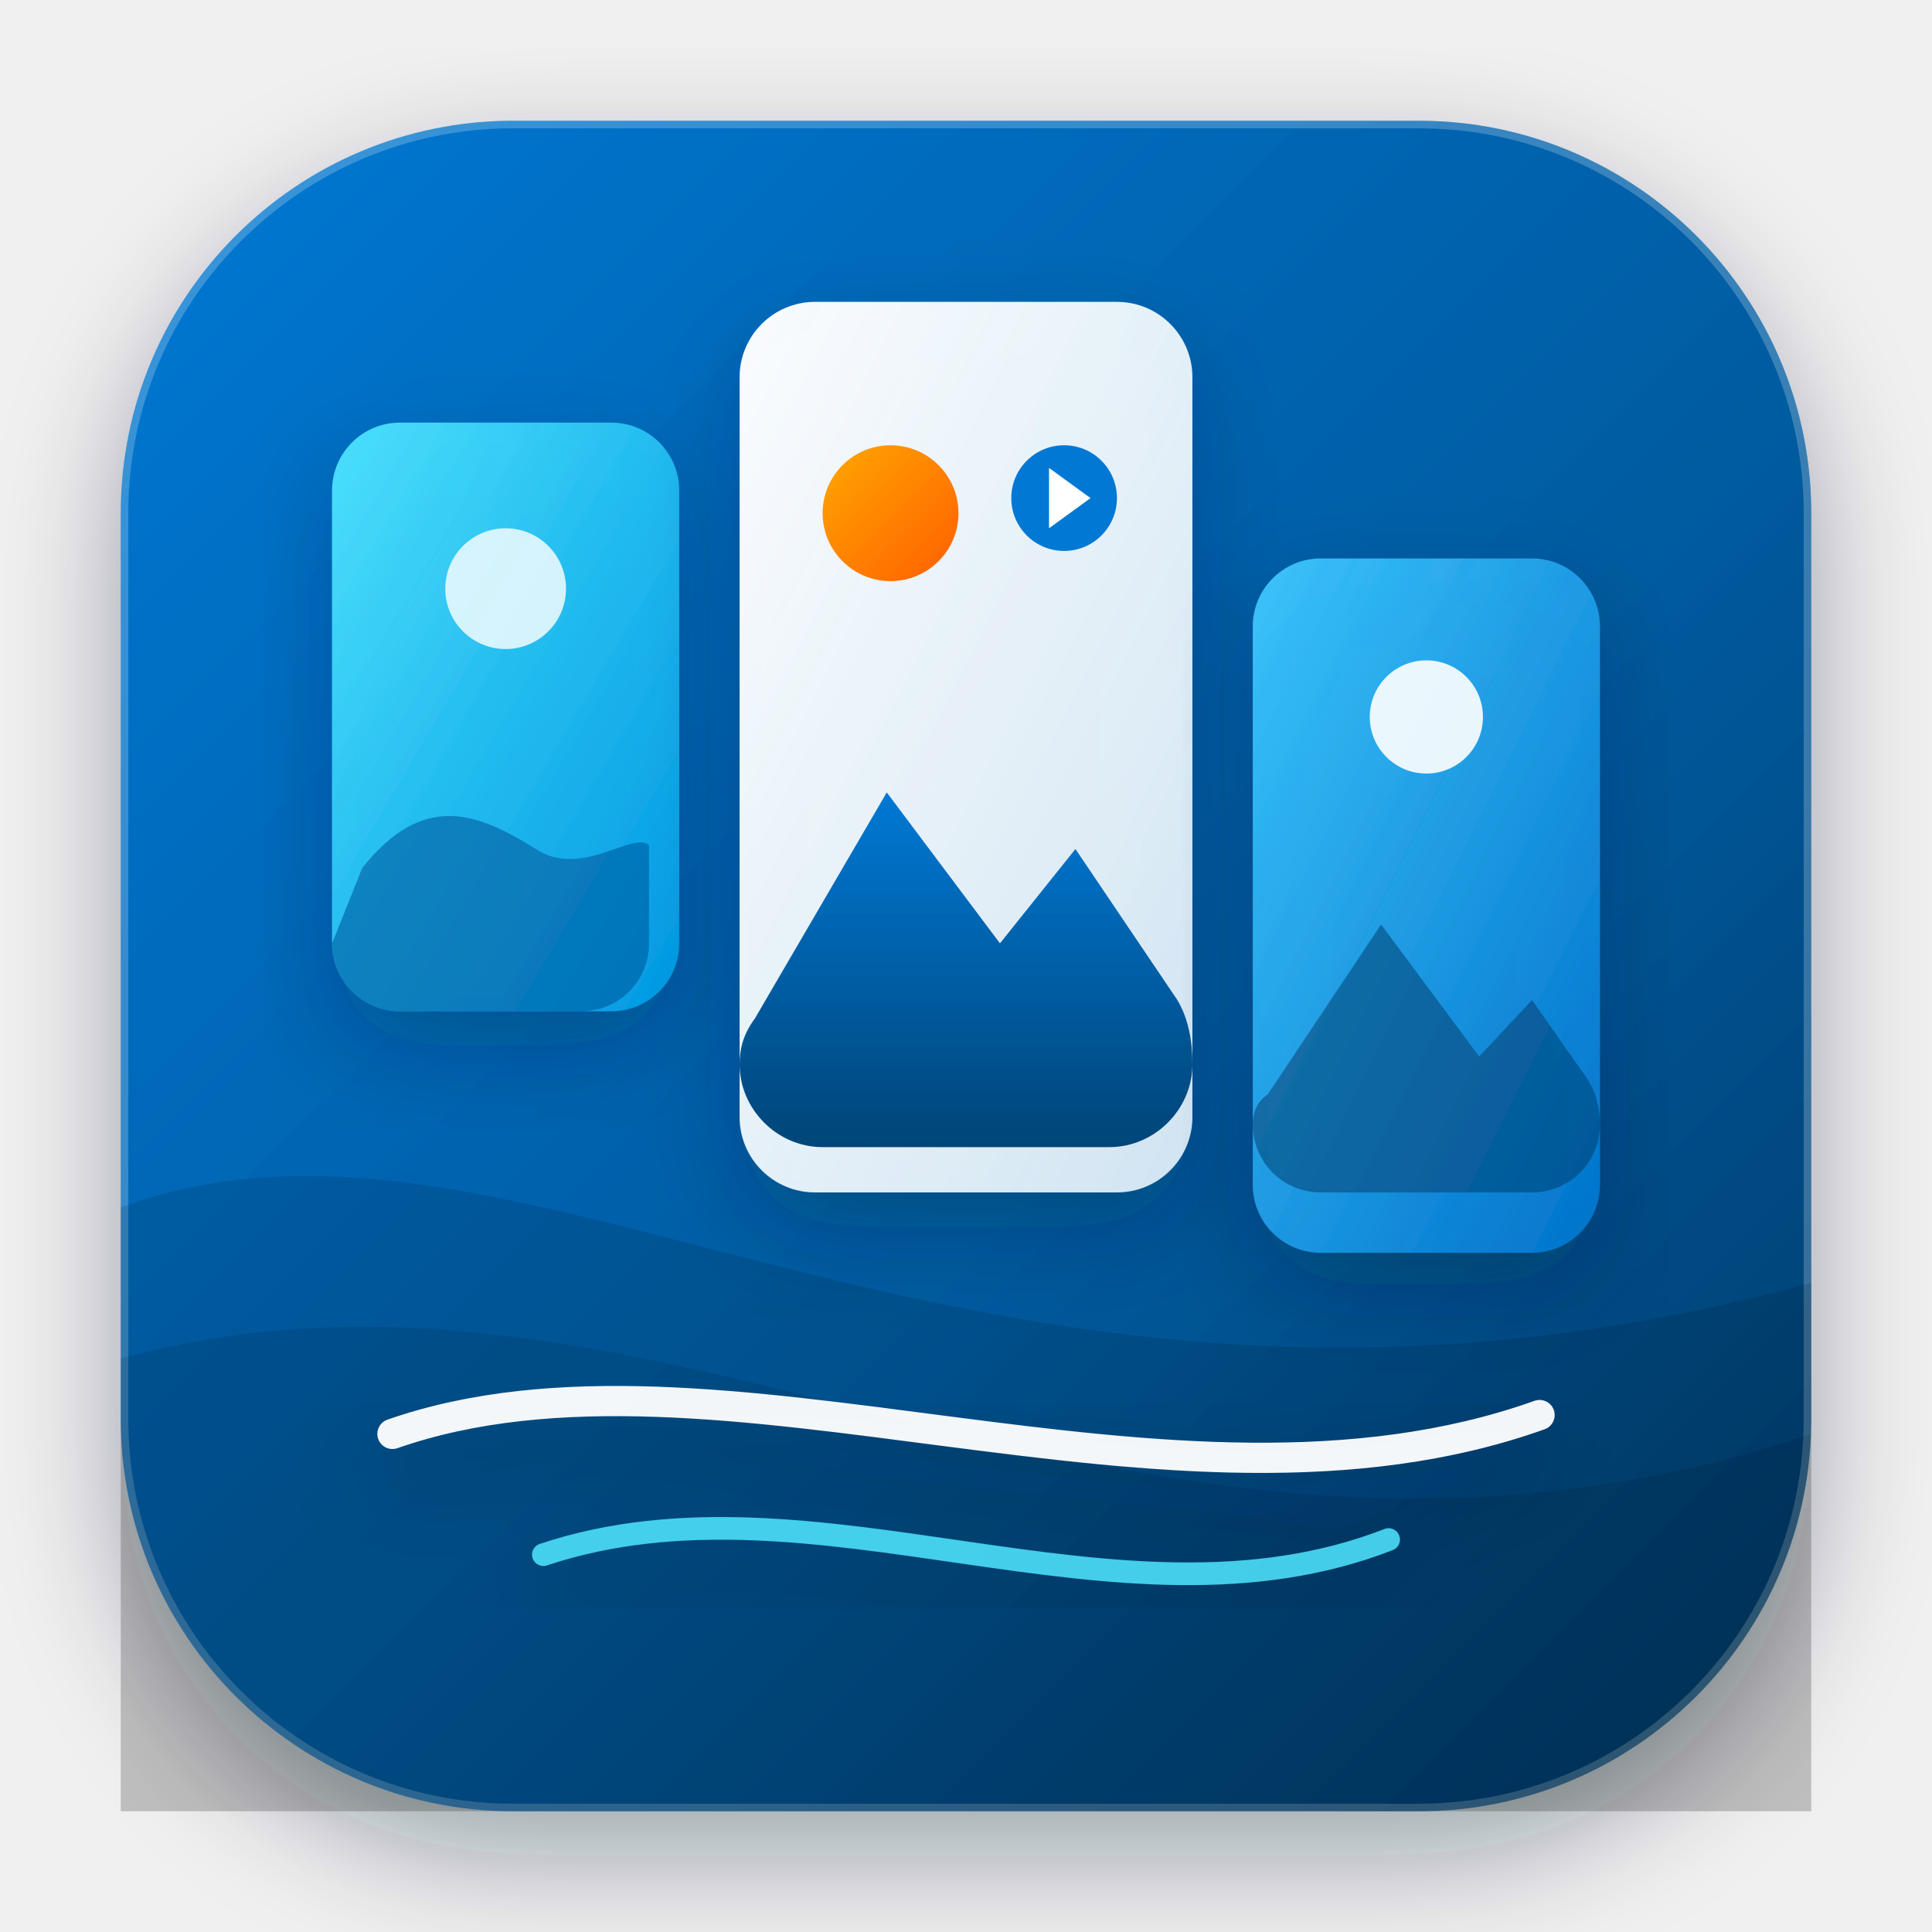
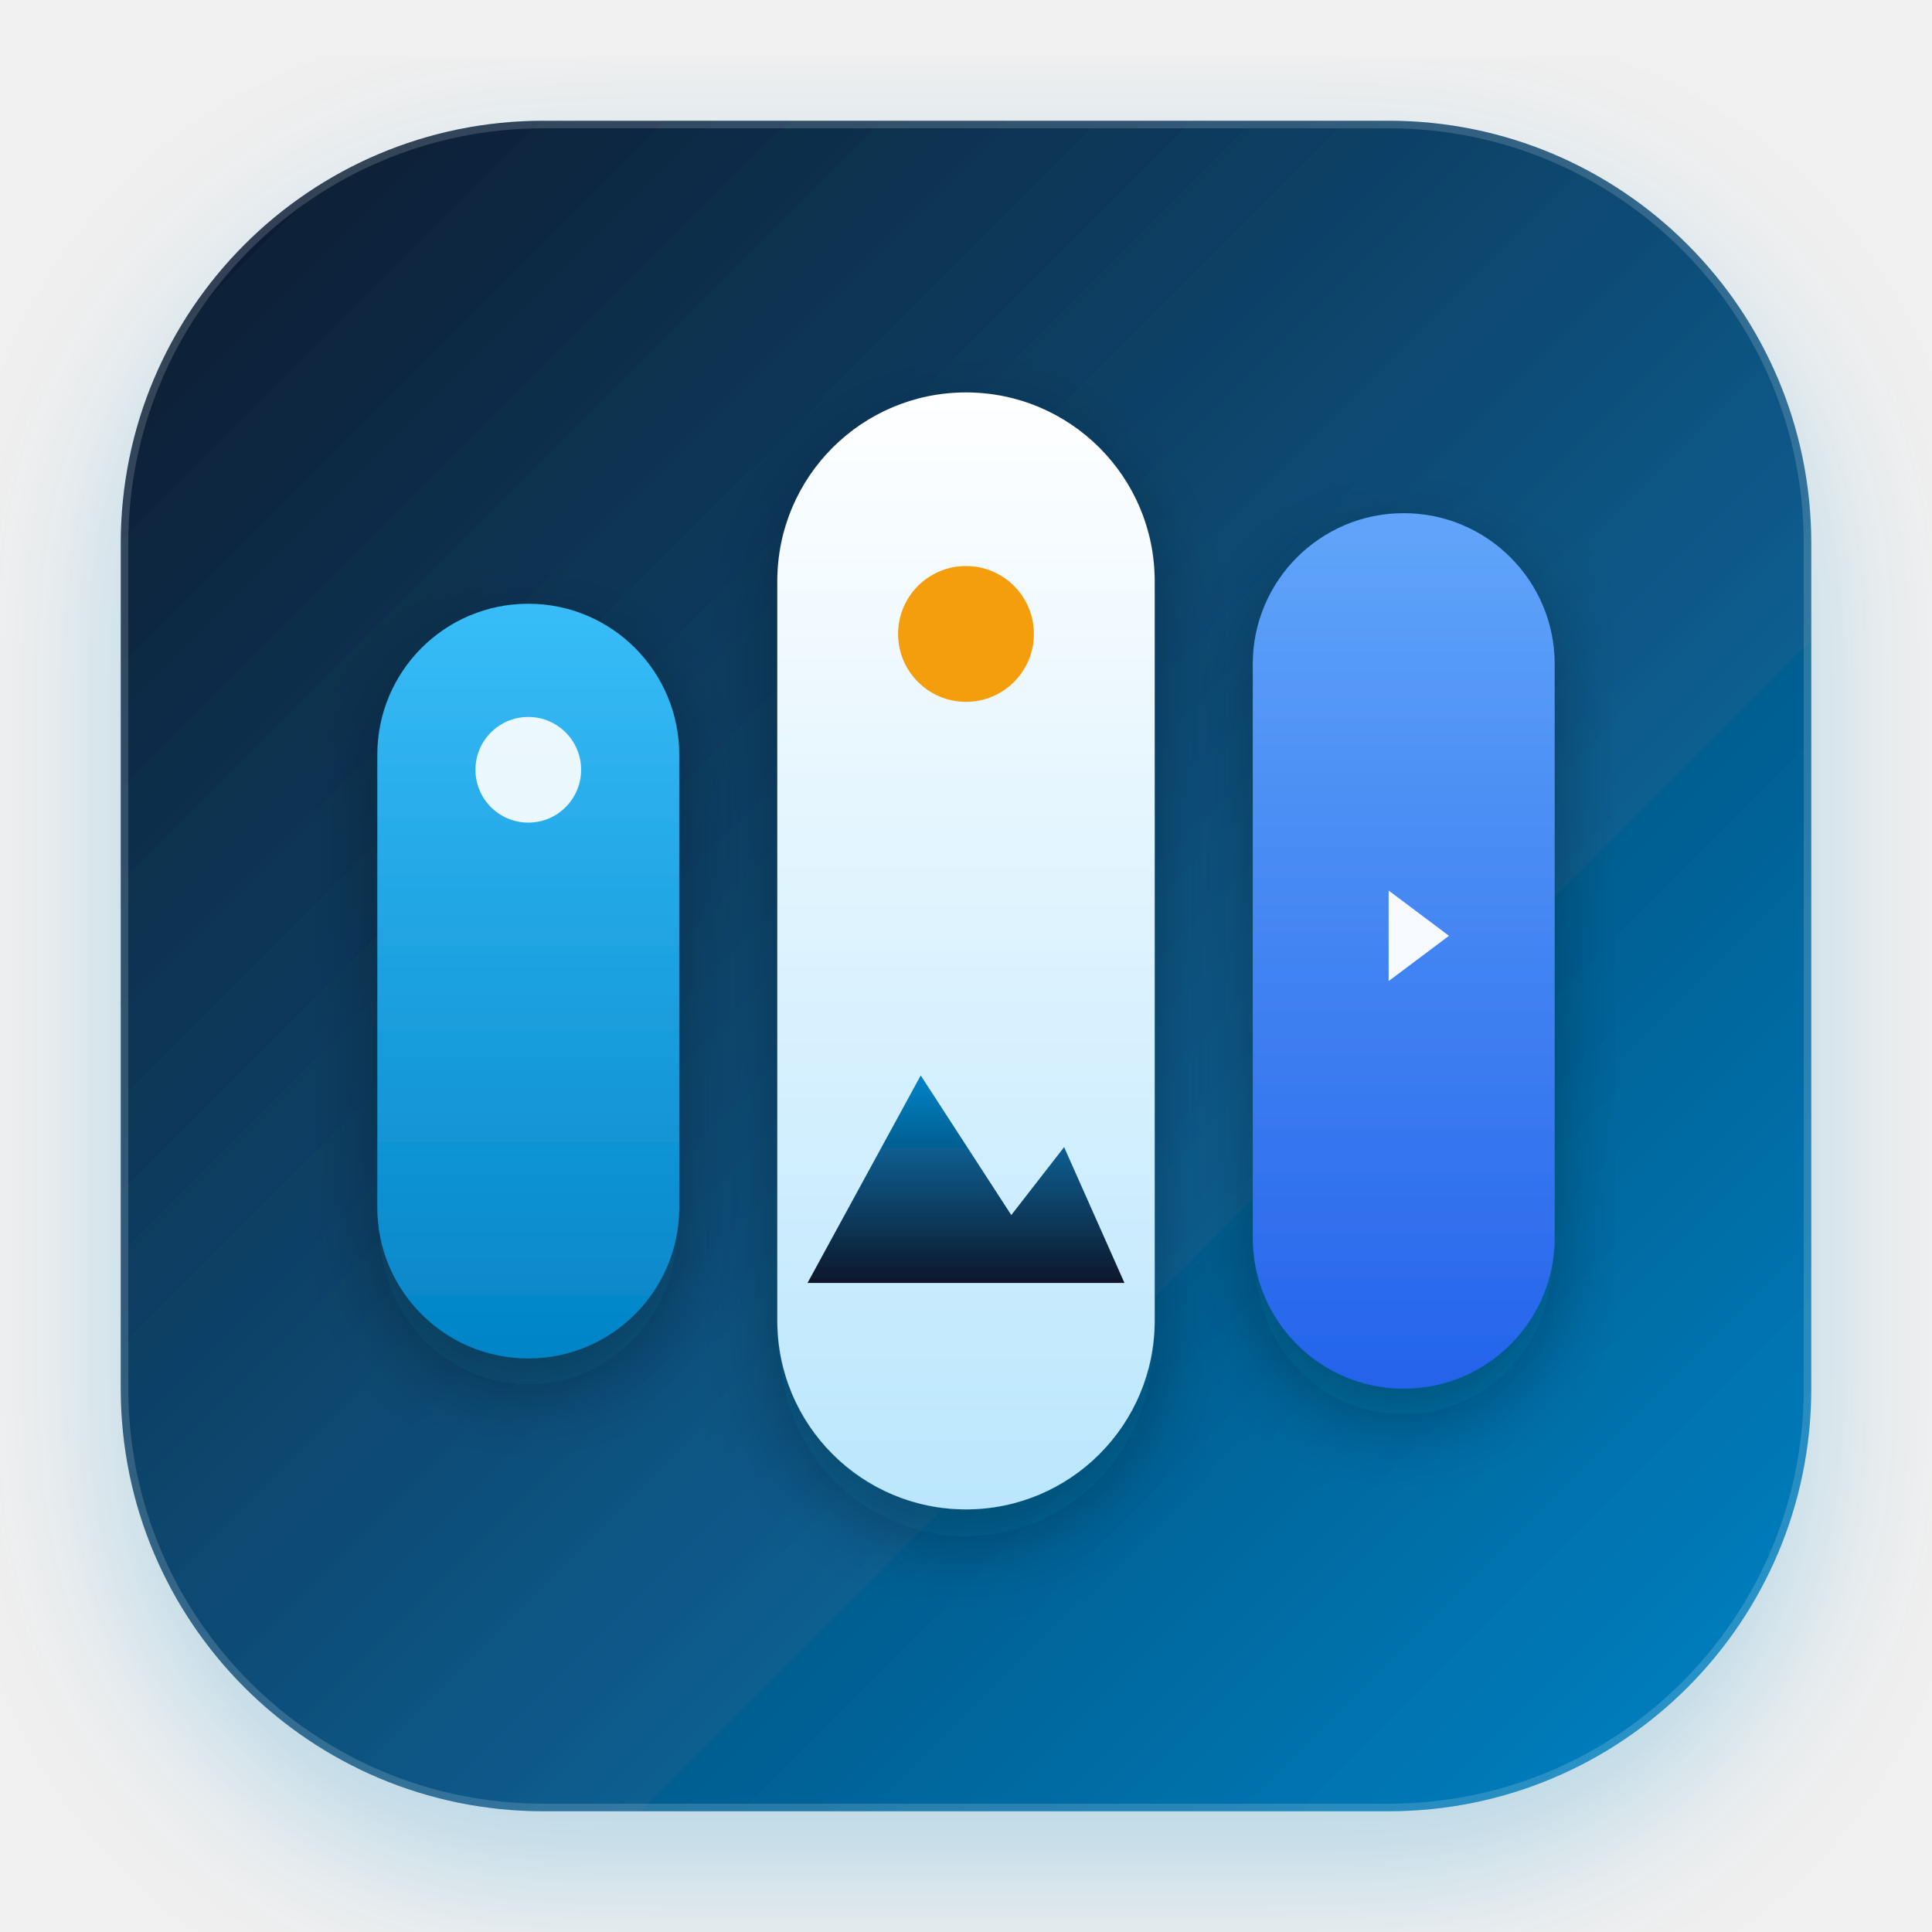
<svg xmlns="http://www.w3.org/2000/svg" viewBox="0 0 512 512" width="512" height="512">
  <defs>
-     <linearGradient id="bgGrad" x1="0%" y1="0%" x2="100%" y2="100%">
-       <stop offset="0%" stop-color="#0078D4" />
-       <stop offset="60%" stop-color="#005A9E" />
-       <stop offset="100%" stop-color="#003966" />
+     <linearGradient id="bg" x1="0%" y1="0%" x2="100%" y2="100%">
+       <stop offset="0%" stop-color="#0F172A" />
+       <stop offset="100%" stop-color="#0284C7" />
    </linearGradient>
-     <linearGradient id="cardLeft" x1="0%" y1="0%" x2="100%" y2="100%">
-       <stop offset="0%" stop-color="#50E6FF" stop-opacity="0.95" />
-       <stop offset="100%" stop-color="#00A2ED" stop-opacity="0.85" />
+     <linearGradient id="col1" x1="0%" y1="0%" x2="0%" y2="100%">
+       <stop offset="0%" stop-color="#38BDF8" />
+       <stop offset="100%" stop-color="#0284C7" />
    </linearGradient>
-     <linearGradient id="cardMid" x1="0%" y1="0%" x2="100%" y2="100%">
-       <stop offset="0%" stop-color="#FFFFFF" stop-opacity="0.98" />
-       <stop offset="100%" stop-color="#E1F0FA" stop-opacity="0.92" />
+     <linearGradient id="col2" x1="0%" y1="0%" x2="0%" y2="100%">
+       <stop offset="0%" stop-color="#FFFFFF" />
+       <stop offset="100%" stop-color="#BAE6FD" />
    </linearGradient>
-     <linearGradient id="cardRight" x1="0%" y1="0%" x2="100%" y2="100%">
-       <stop offset="0%" stop-color="#40C8FF" stop-opacity="0.95" />
-       <stop offset="100%" stop-color="#0078D4" stop-opacity="0.88" />
+     <linearGradient id="col3" x1="0%" y1="0%" x2="0%" y2="100%">
+       <stop offset="0%" stop-color="#60A5FA" />
+       <stop offset="100%" stop-color="#2563EB" />
    </linearGradient>
-     <linearGradient id="sunGrad" x1="0%" y1="0%" x2="100%" y2="100%">
-       <stop offset="0%" stop-color="#FFA800" />
-       <stop offset="100%" stop-color="#FF5E00" />
+     <linearGradient id="mount" x1="0%" y1="0%" x2="0%" y2="100%">
+       <stop offset="0%" stop-color="#0284C7" />
+       <stop offset="100%" stop-color="#0F172A" />
    </linearGradient>
-     <linearGradient id="mountGrad" x1="0%" y1="0%" x2="0%" y2="100%">
-       <stop offset="0%" stop-color="#0078D4" />
-       <stop offset="100%" stop-color="#004578" />
-     </linearGradient>
-     <filter id="shadow" x="-15%" y="-15%" width="130%" height="130%">
-       <feDropShadow dx="0" dy="12" stdDeviation="16" flood-color="#001833" flood-opacity="0.35" />
+     <filter id="ambientShadow" x="-15%" y="-15%" width="130%" height="130%">
+       <feDropShadow dx="0" dy="16" stdDeviation="20" flood-color="#0284C7" flood-opacity="0.25" />
    </filter>
-     <filter id="cardShadow" x="-20%" y="-20%" width="140%" height="140%">
-       <feDropShadow dx="0" dy="10" stdDeviation="12" flood-color="#001833" flood-opacity="0.25" />
+     <filter id="pillShadow" x="-20%" y="-20%" width="140%" height="140%">
+       <feDropShadow dx="0" dy="8" stdDeviation="10" flood-color="#0F172A" flood-opacity="0.30" />
    </filter>
  </defs>
-   <rect x="32" y="32" width="448" height="448" rx="104" fill="url(#bgGrad)" filter="url(#shadow)" />
-   <rect x="33" y="33" width="446" height="446" rx="103" fill="none" stroke="#FFFFFF" stroke-opacity="0.22" stroke-width="2" />
-   <path d="M32 320 C 140 280, 260 400, 480 340 L 480 480 L 32 480 Z" fill="#000000" fill-opacity="0.12" />
-   <path d="M32 360 C 180 320, 300 440, 480 380 L 480 480 L 32 480 Z" fill="#000000" fill-opacity="0.10" />
-   <g filter="url(#cardShadow)">
-     <rect x="88" y="112" width="92" height="156" rx="18" fill="url(#cardLeft)" />
-     <circle cx="134" cy="156" r="16" fill="#FFFFFF" fill-opacity="0.8" />
-     <path d="M96 230 C 112 210, 126 215, 142 225 C 154 233, 168 220, 172 224 L 172 250 C 172 260, 164 268, 154 268 L 106 268 C 96 268, 88 260, 88 250 Z" fill="#005A9E" fill-opacity="0.6" />
+   <rect x="32" y="32" width="448" height="448" rx="112" fill="url(#bg)" filter="url(#ambientShadow)" />
+   <rect x="33" y="33" width="446" height="446" rx="111" fill="none" stroke="#FFFFFF" stroke-opacity="0.16" stroke-width="2" />
+   <g filter="url(#pillShadow)">
+     <rect x="100" y="160" width="80" height="200" rx="40" fill="url(#col1)" />
+     <circle cx="140" cy="204" r="14" fill="#FFFFFF" fill-opacity="0.9" />
  </g>
-   <g filter="url(#cardShadow)">
-     <rect x="196" y="80" width="120" height="236" rx="20" fill="url(#cardMid)" />
-     <circle cx="236" cy="136" r="18" fill="url(#sunGrad)" />
-     <path d="M200 270 L 235 210 L 265 250 L 285 225 L 312 265 C 315 270, 316 276, 316 282 C 316 294, 306 304, 294 304 L 218 304 C 206 304, 196 294, 196 282 C 196 278, 197 274, 200 270 Z" fill="url(#mountGrad)" />
-     <circle cx="282" cy="132" r="14" fill="#0078D4" />
-     <polygon points="278,124 289,132 278,140" fill="#FFFFFF" />
+   <g filter="url(#pillShadow)">
+     <rect x="206" y="104" width="100" height="296" rx="50" fill="url(#col2)" />
+     <circle cx="256" cy="168" r="18" fill="#F59E0B" />
+     <path d="M214 340 L 244 285 L 268 322 L 282 304 L 298 340 Z" fill="url(#mount)" />
  </g>
-   <g filter="url(#cardShadow)">
-     <rect x="332" y="148" width="92" height="184" rx="18" fill="url(#cardRight)" />
-     <circle cx="378" cy="190" r="15" fill="#FFFFFF" fill-opacity="0.9" />
-     <path d="M336 290 L 366 245 L 392 280 L 406 265 L 420 285 C 423 289, 424 294, 424 298 C 424 308, 416 316, 406 316 L 350 316 C 340 316, 332 308, 332 298 C 332 295, 333 292, 336 290 Z" fill="#003966" fill-opacity="0.5" />
-   </g>
-   <g filter="url(#cardShadow)">
-     <path d="M104 380 C 190 350, 310 410, 408 375" fill="none" stroke="#FFFFFF" stroke-width="8" stroke-linecap="round" stroke-opacity="0.95" />
-     <path d="M144 412 C 216 388, 296 436, 368 408" fill="none" stroke="#50E6FF" stroke-width="6" stroke-linecap="round" stroke-opacity="0.85" />
+   <g filter="url(#pillShadow)">
+     <rect x="332" y="136" width="80" height="232" rx="40" fill="url(#col3)" />
+     <polygon points="368,236 384,248 368,260" fill="#FFFFFF" fill-opacity="0.95" />
  </g>
</svg>
